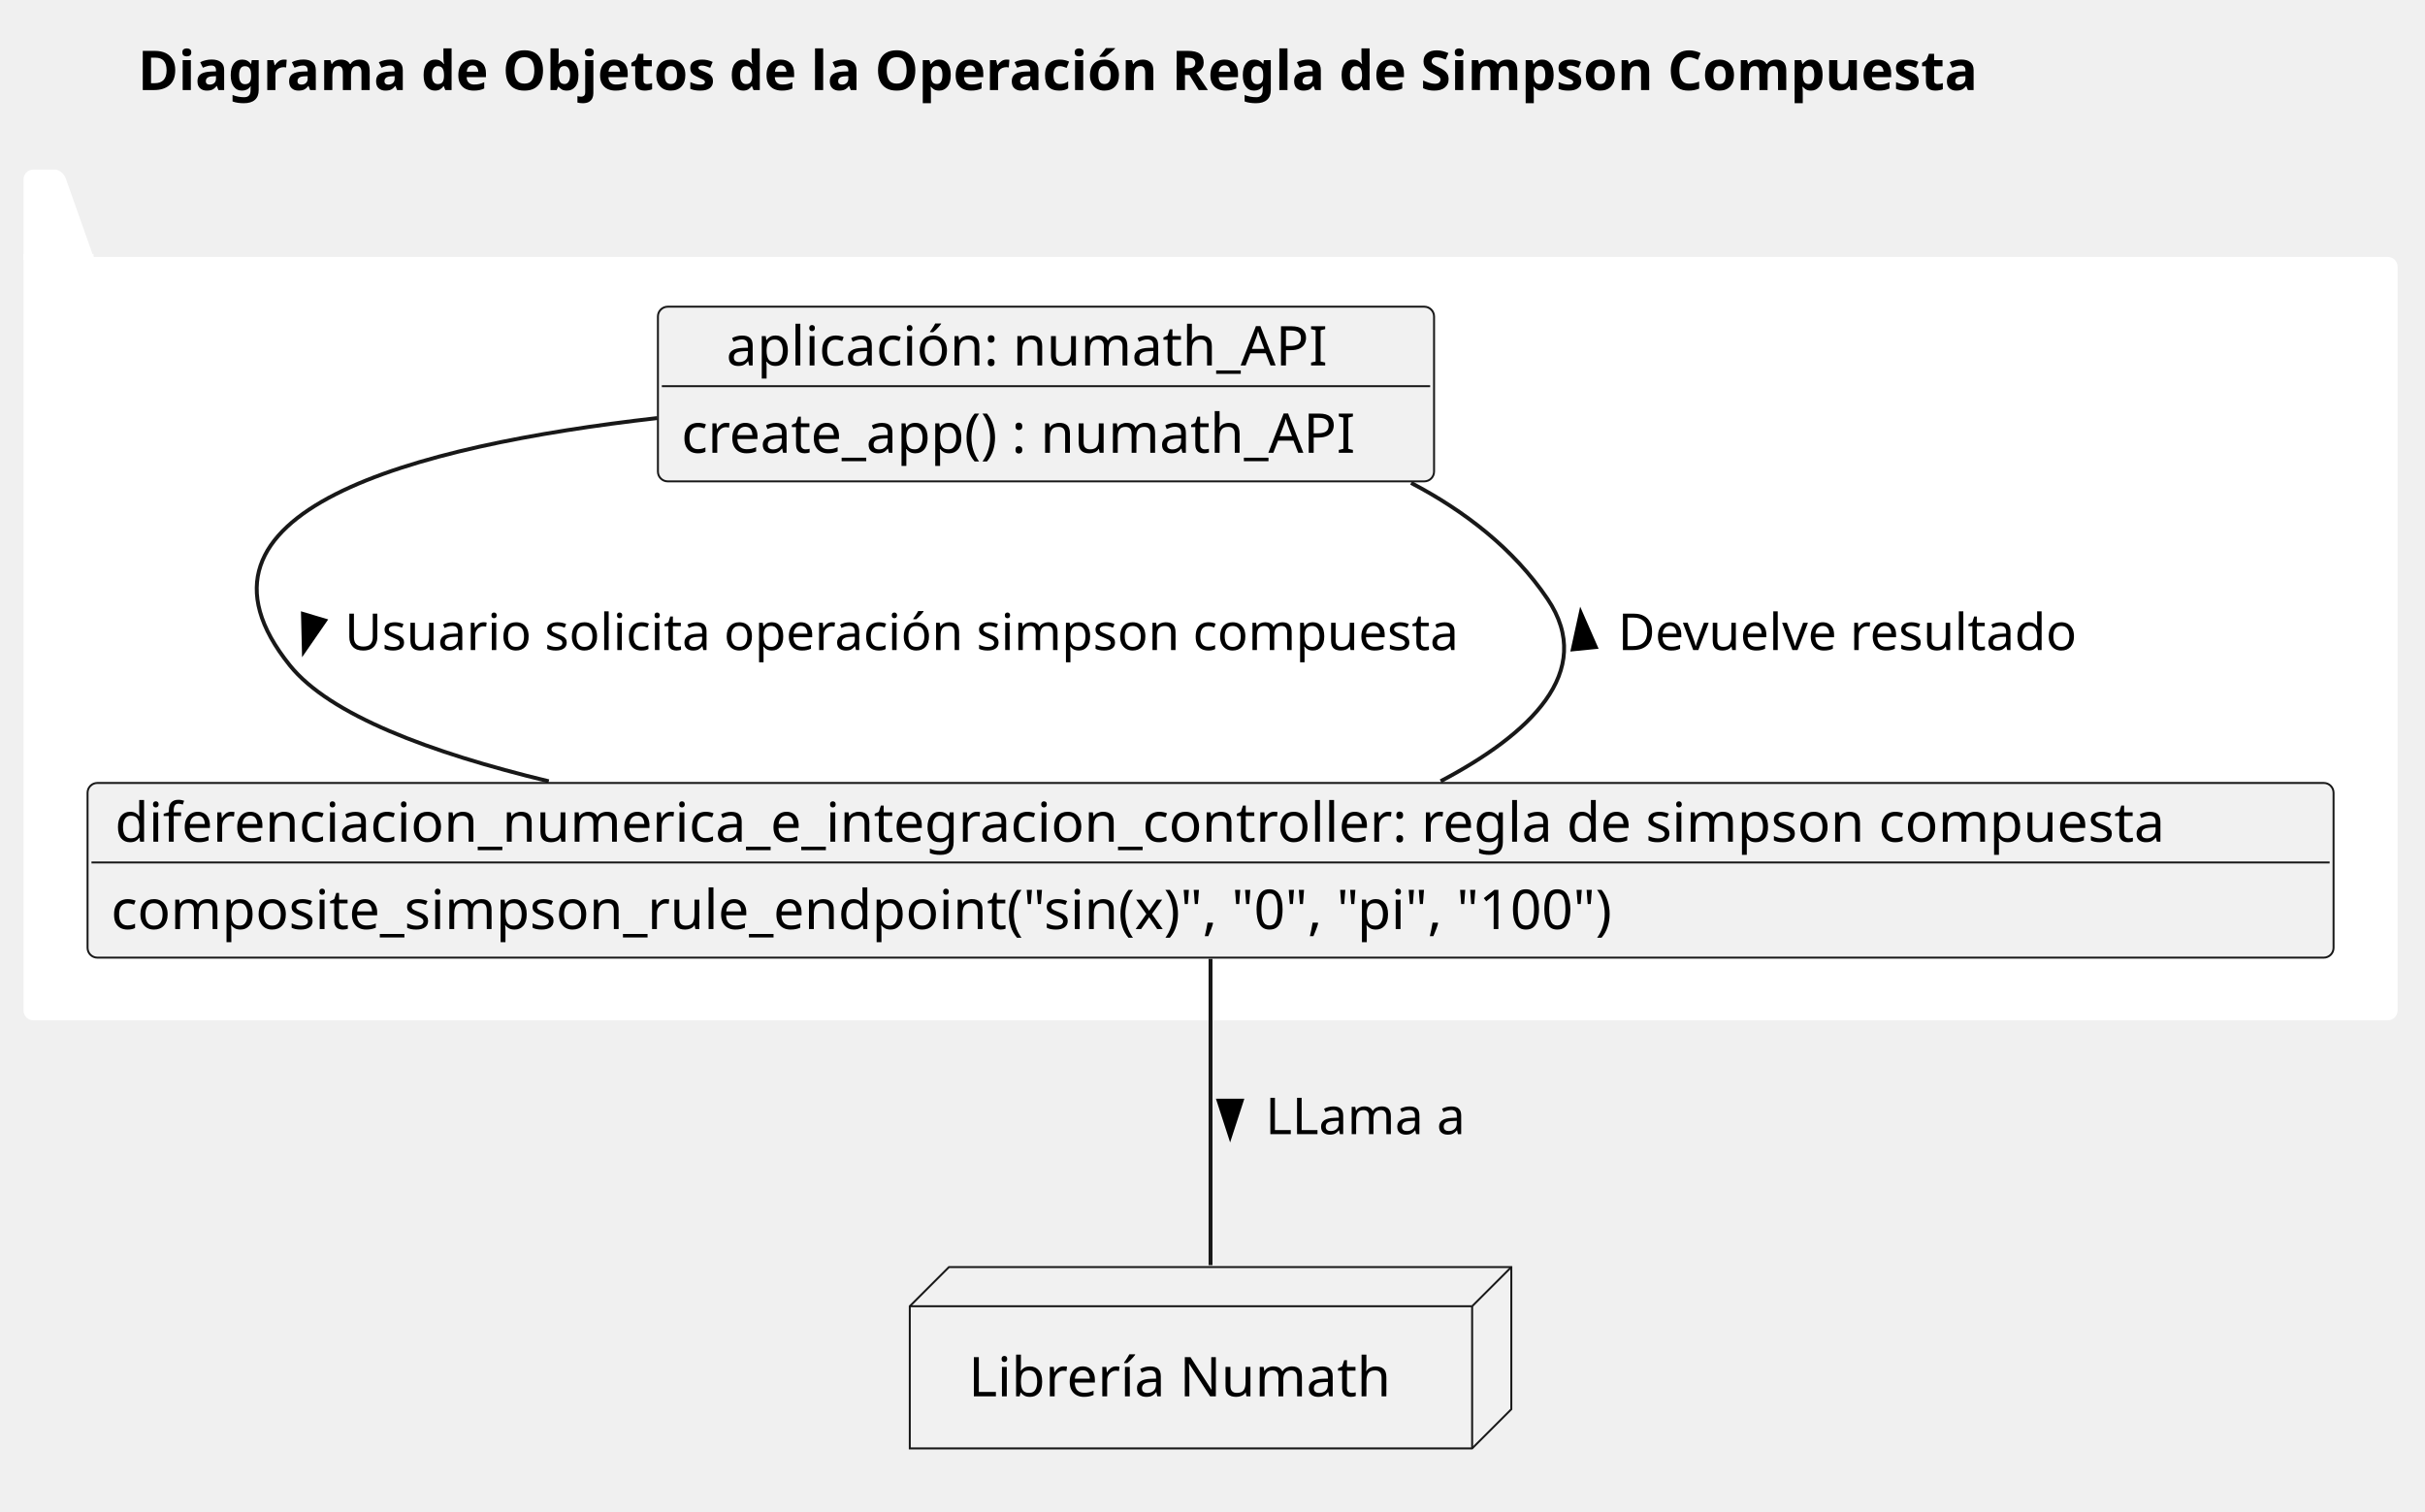
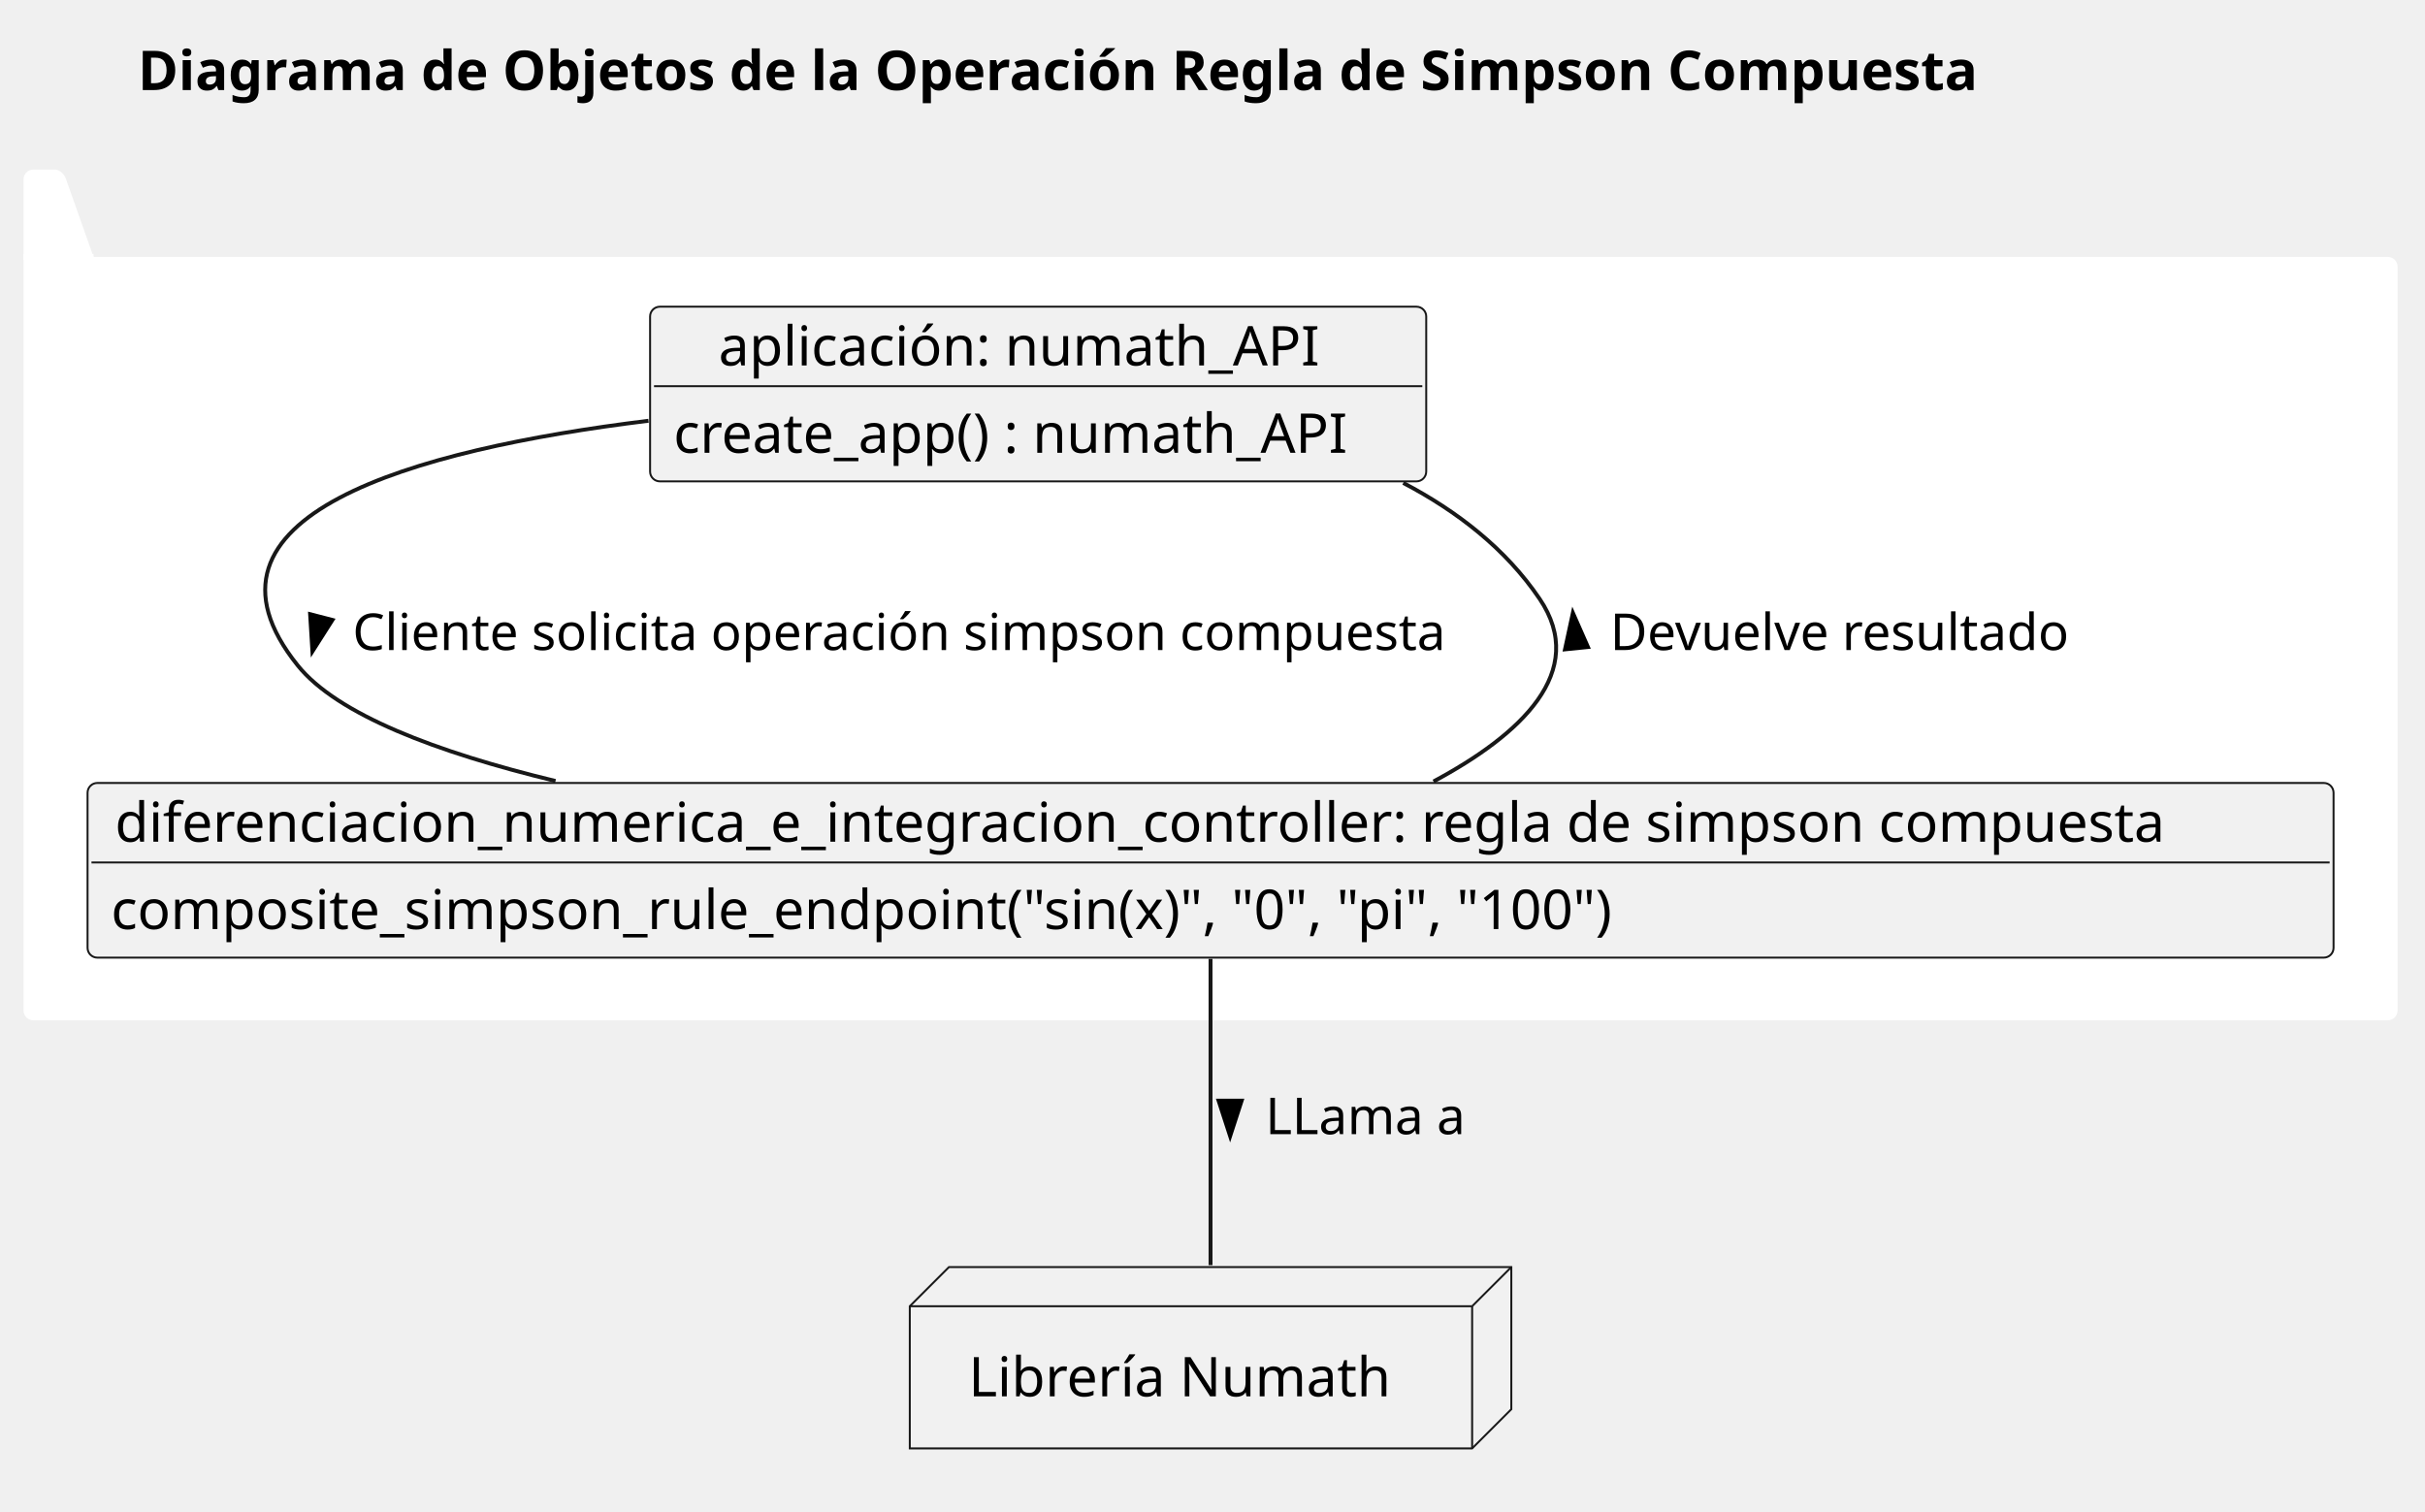
<svg xmlns="http://www.w3.org/2000/svg" contentStyleType="text/css" data-diagram-type="CLASS" height="386px" preserveAspectRatio="none" style="width:619px;height:386px;background:#FFFFFF;" version="1.1" viewBox="0 0 619 386" width="619px" zoomAndPan="magnify">
  <defs />
  <g>
    <g class="title" data-source-line="4">
      <text fill="#000000" font-family="sans-serif" font-size="14" font-weight="bold" lengthAdjust="spacing" textLength="534.639" x="35.181" y="22.995">Diagrama de Objetos de la Operación Regla de Simpson Compuesta</text>
    </g>
    <g class="cluster" data-entity=" " data-source-line="6" data-uid="ent0002" id="cluster_ ">
      <path d="M8.5,43.297 L14.374,43.297 A3.75,3.75 0 0 1 16.874,45.797 L23.874,65.594 L609.5,65.594 A2.5,2.5 0 0 1 612,68.094 L612,257.977 A2.5,2.5 0 0 1 609.5,260.477 L8.5,260.477 A2.5,2.5 0 0 1 6,257.977 L6,45.797 A2.5,2.5 0 0 1 8.5,43.297" fill="#FFFFFF" />
      <line style="stroke:#FFFFFF;stroke-width:1.5;" x1="6" x2="23.874" y1="65.594" y2="65.594" />
      <text fill="#000000" font-family="sans-serif" font-size="14" font-weight="bold" lengthAdjust="spacing" textLength="4.874" x="10" y="58.292"> </text>
    </g>
    <g class="entity" data-entity="flask_app" data-source-line="7" data-uid="ent0003" id="entity_flask_app">
-       <rect fill="#F1F1F1" height="44.594" rx="2.5" ry="2.5" style="stroke:#181818;stroke-width:0.5;" width="198.115" x="167.94" y="78.297" />
-       <text fill="#000000" font-family="sans-serif" font-size="14" lengthAdjust="spacing" textLength="163.188" x="185.404" y="93.292">aplicación: numath_API</text>
-       <line style="stroke:#181818;stroke-width:0.5;" x1="168.94" x2="365.055" y1="98.594" y2="98.594" />
-       <text fill="#000000" font-family="sans-serif" font-size="14" lengthAdjust="spacing" textLength="186.115" x="173.94" y="115.589">create_app() : numath_API</text>
+       <rect fill="#F1F1F1" height="44.594" rx="2.5" ry="2.5" style="stroke:#181818;stroke-width:0.5;" width="198.115" x="165.94" y="78.297" />
+       <text fill="#000000" font-family="sans-serif" font-size="14" lengthAdjust="spacing" textLength="163.188" x="183.404" y="93.292">aplicación: numath_API</text>
+       <line style="stroke:#181818;stroke-width:0.5;" x1="166.94" x2="363.055" y1="98.594" y2="98.594" />
+       <text fill="#000000" font-family="sans-serif" font-size="14" lengthAdjust="spacing" textLength="186.115" x="171.94" y="115.589">create_app() : numath_API</text>
    </g>
    <g class="entity" data-entity="operaciones" data-source-line="11" data-uid="ent0004" id="entity_operaciones">
      <rect fill="#F1F1F1" height="44.594" rx="2.5" ry="2.5" style="stroke:#181818;stroke-width:0.5;" width="573.31" x="22.35" y="199.887" />
      <text fill="#000000" font-family="sans-serif" font-size="14" lengthAdjust="spacing" textLength="559.31" x="29.35" y="214.882">diferenciacion_numerica_e_integracion_controller: regla de simpson compuesta</text>
      <line style="stroke:#181818;stroke-width:0.5;" x1="23.35" x2="594.66" y1="220.184" y2="220.184" />
      <text fill="#000000" font-family="sans-serif" font-size="14" lengthAdjust="spacing" textLength="418.1" x="28.35" y="237.179">composite_simpson_rule_endpoint("sin(x)", "0", "pi", "100")</text>
    </g>
    <g class="entity" data-entity="PyLibrary" data-source-line="16" data-uid="ent0005" id="entity_PyLibrary">
      <polygon fill="#F1F1F1" points="232.23,333.477,242.23,323.477,385.775,323.477,385.775,359.774,375.775,369.774,232.23,369.774,232.23,333.477" style="stroke:#181818;stroke-width:0.5;" />
      <line style="stroke:#181818;stroke-width:0.5;" x1="375.775" x2="385.775" y1="333.477" y2="323.477" />
      <line style="stroke:#181818;stroke-width:0.5;" x1="232.23" x2="375.775" y1="333.477" y2="333.477" />
      <line style="stroke:#181818;stroke-width:0.5;" x1="375.775" x2="375.775" y1="333.477" y2="369.774" />
      <text fill="#000000" font-family="sans-serif" font-size="14" lengthAdjust="spacing" textLength="113.545" x="247.23" y="356.472">Librería Numath</text>
    </g>
    <g class="link" data-entity-1="flask_app" data-entity-2="operaciones" data-source-line="19" data-uid="lnk6" id="link_flask_app_operaciones">
-       <path codeLine="19" d="M167.77,106.737 C105.41,113.807 42.29,130.507 74,169.887 C84.12,182.447 109.53,192.097 140.08,199.457" fill="none" id="flask_app-operaciones" style="stroke:#181818;stroke-width:1;" />
-       <polygon fill="#000000" points="77.569,166.244,82.974,158.418,77.341,156.736,77.569,166.244" style="stroke:#000000;stroke-width:1;" />
-       <text fill="#000000" font-family="sans-serif" font-size="13" lengthAdjust="spacing" textLength="302.529" x="88" y="165.954">Usuario solicita operación simpson compuesta</text>
+       <path codeLine="19" d="M165.54,107.417 C105.22,114.837 45.29,131.677 76,169.887 C86.06,182.397 111.38,192.037 141.8,199.387" fill="none" id="flask_app-operaciones" style="stroke:#181818;stroke-width:1;" />
+       <polygon fill="#000000" points="79.75,166.295,84.857,158.271,79.165,156.802,79.75,166.295" style="stroke:#000000;stroke-width:1;" />
+       <text fill="#000000" font-family="sans-serif" font-size="13" lengthAdjust="spacing" textLength="298.759" x="90" y="165.954">Cliente solicita operación simpson compuesta</text>
    </g>
    <g class="link" data-entity-1="operaciones" data-entity-2="flask_app" data-source-line="21" data-uid="lnk8" id="link_operaciones_flask_app">
-       <path codeLine="21" d="M367.74,199.437 C390.17,187.617 407.66,171.597 395,152.887 C386.35,140.097 373.93,130.497 360.19,123.287" fill="none" id="operaciones-flask_app" style="stroke:#181818;stroke-width:1;" />
-       <polygon fill="#000000" points="403.507,156.478,401.474,165.769,407.324,165.189,403.507,156.478" style="stroke:#000000;stroke-width:1;" />
-       <text fill="#000000" font-family="sans-serif" font-size="13" lengthAdjust="spacing" textLength="126.61" x="413" y="165.954">Devuelve resultado</text>
+       <path codeLine="21" d="M365.91,199.507 C388.12,187.607 405.59,171.487 393,152.887 C384.35,140.097 371.93,130.497 358.19,123.287" fill="none" id="operaciones-flask_app" style="stroke:#181818;stroke-width:1;" />
+       <polygon fill="#000000" points="401.496,156.479,399.484,165.774,405.332,165.182,401.496,156.479" style="stroke:#000000;stroke-width:1;" />
+       <text fill="#000000" font-family="sans-serif" font-size="13" lengthAdjust="spacing" textLength="126.61" x="411" y="165.954">Devuelve resultado</text>
    </g>
    <g class="link" data-entity-1="operaciones" data-entity-2="PyLibrary" data-source-line="20" data-uid="lnk7" id="link_operaciones_PyLibrary">
      <path codeLine="20" d="M309,244.797 C309,266.757 309,300.657 309,322.987" fill="none" id="operaciones-PyLibrary" style="stroke:#181818;stroke-width:1;" />
      <polygon fill="#000000" points="314,290.043,316.939,280.998,311.061,280.998,314,290.043" style="stroke:#000000;stroke-width:1;" />
      <text fill="#000000" font-family="sans-serif" font-size="13" lengthAdjust="spacing" textLength="55.18" x="323" y="289.544">LLama a</text>
    </g>
  </g>
</svg>
